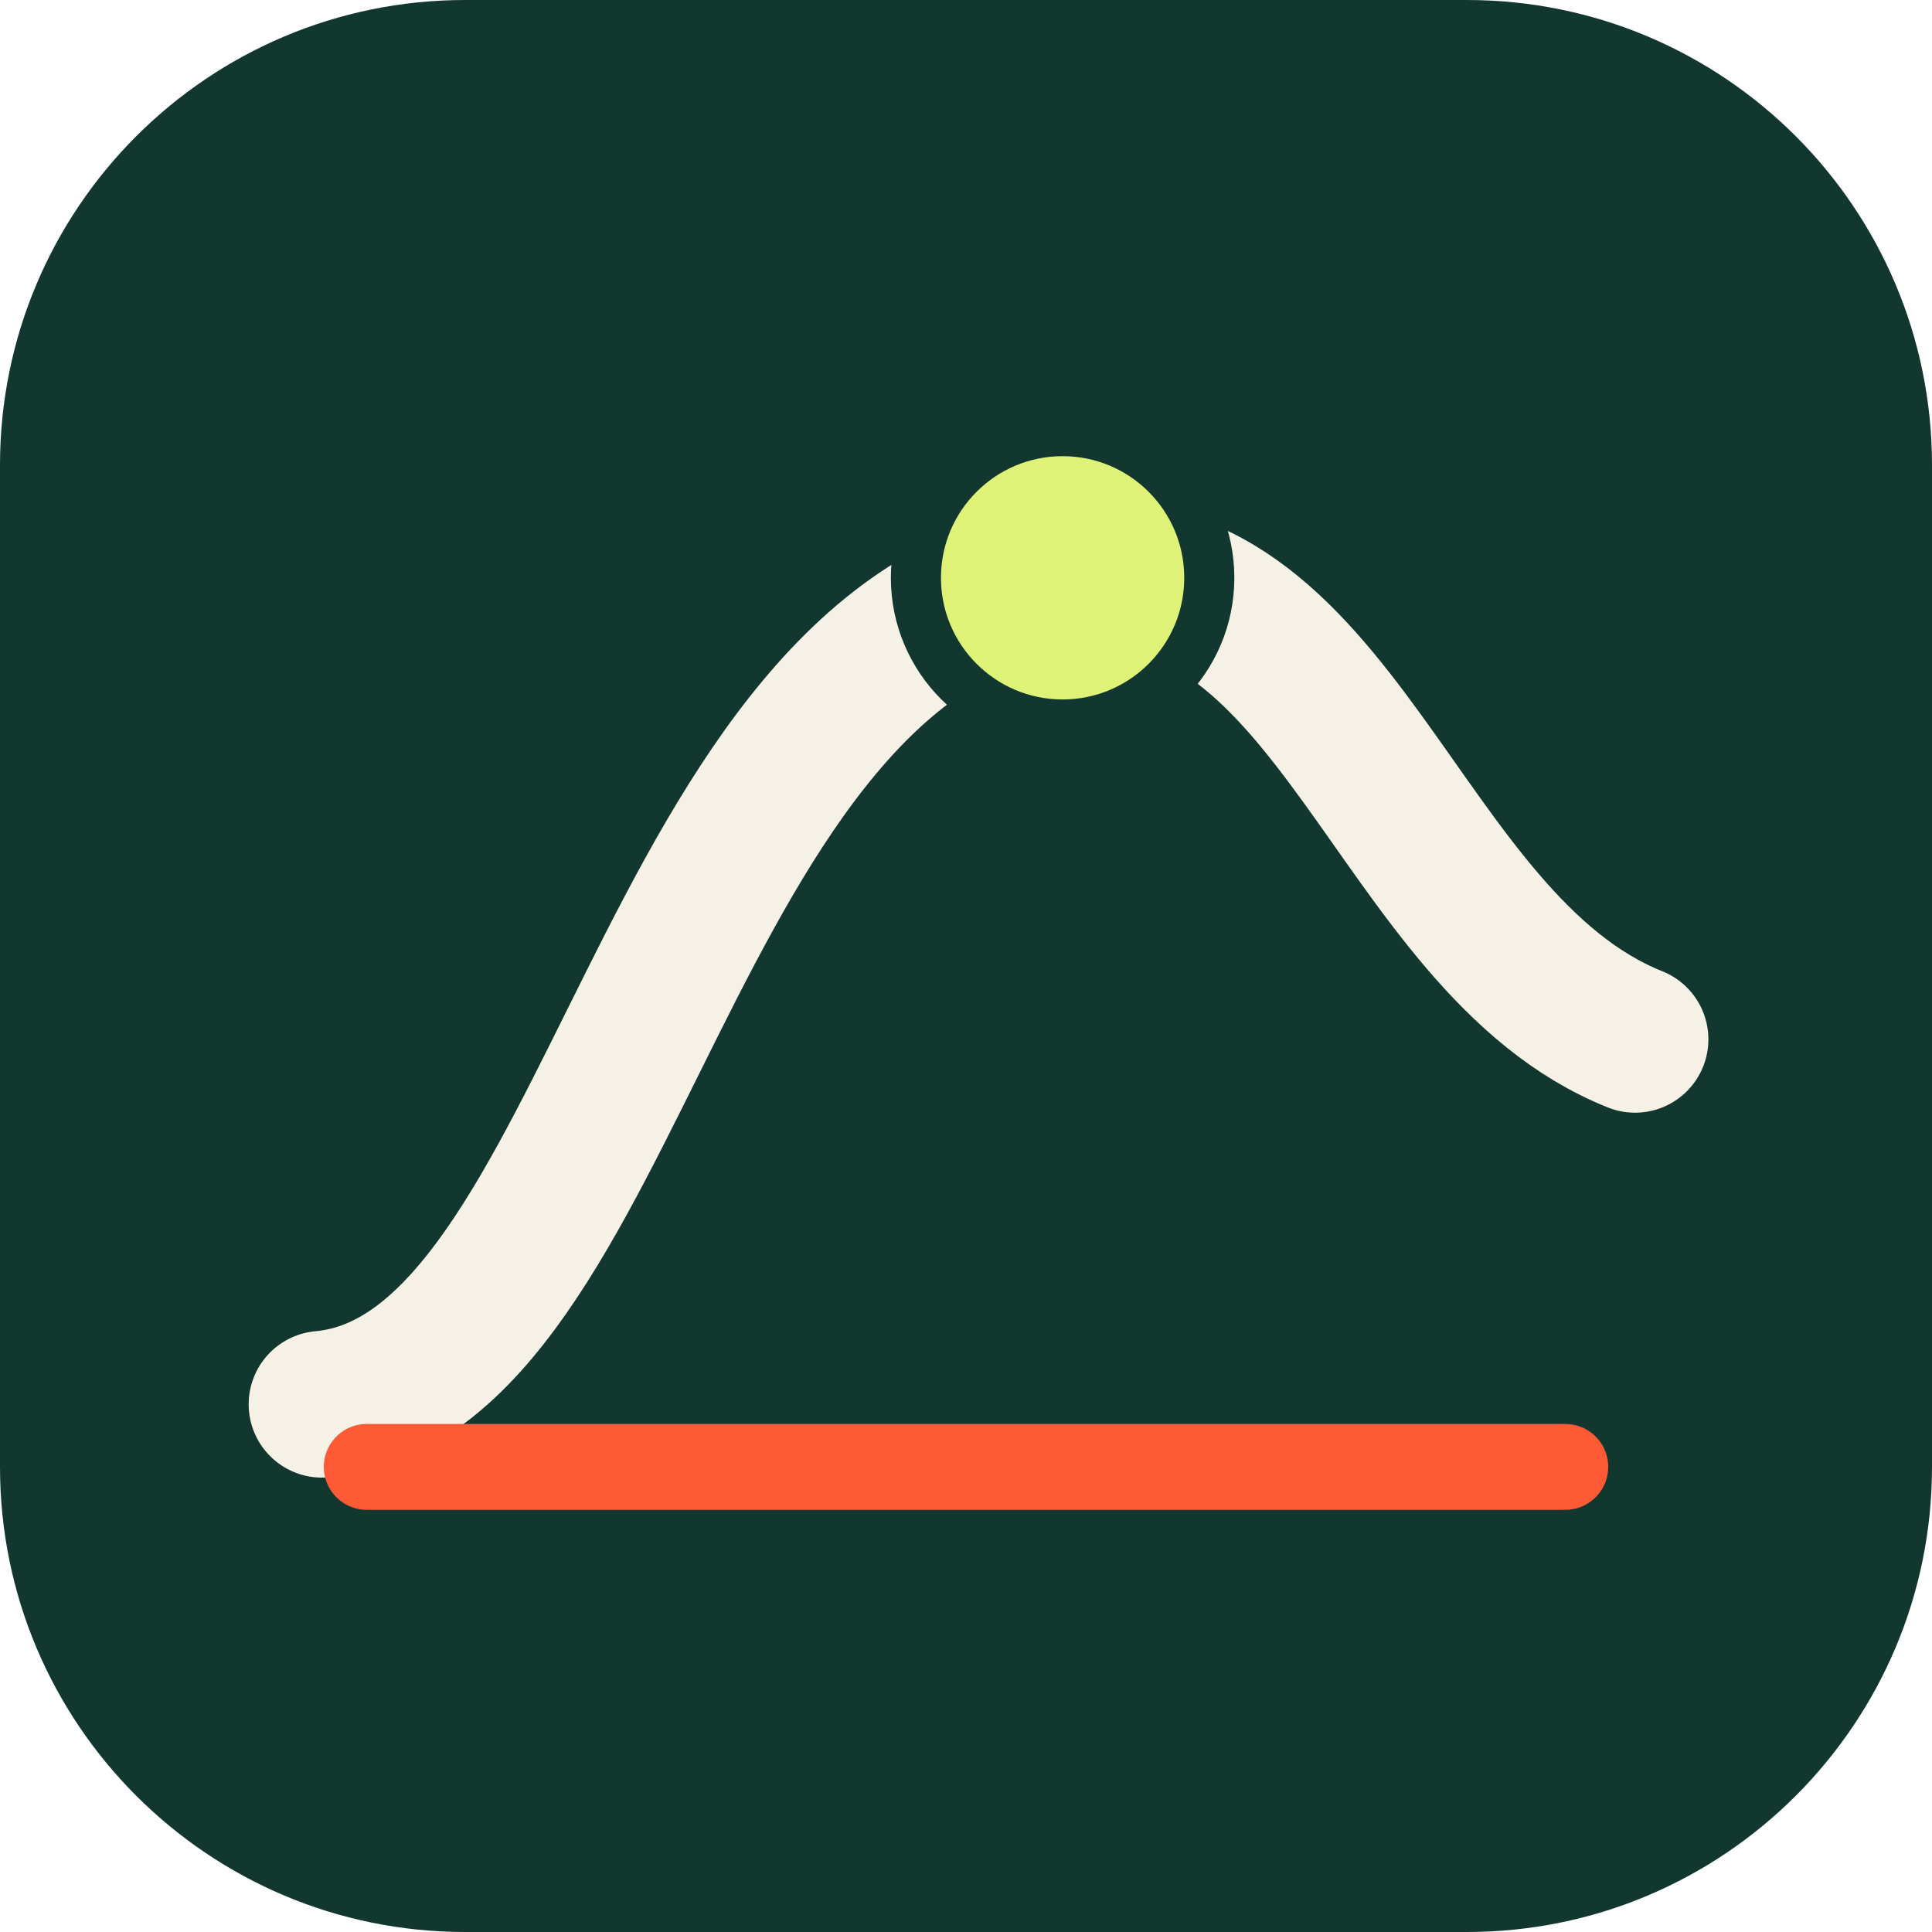
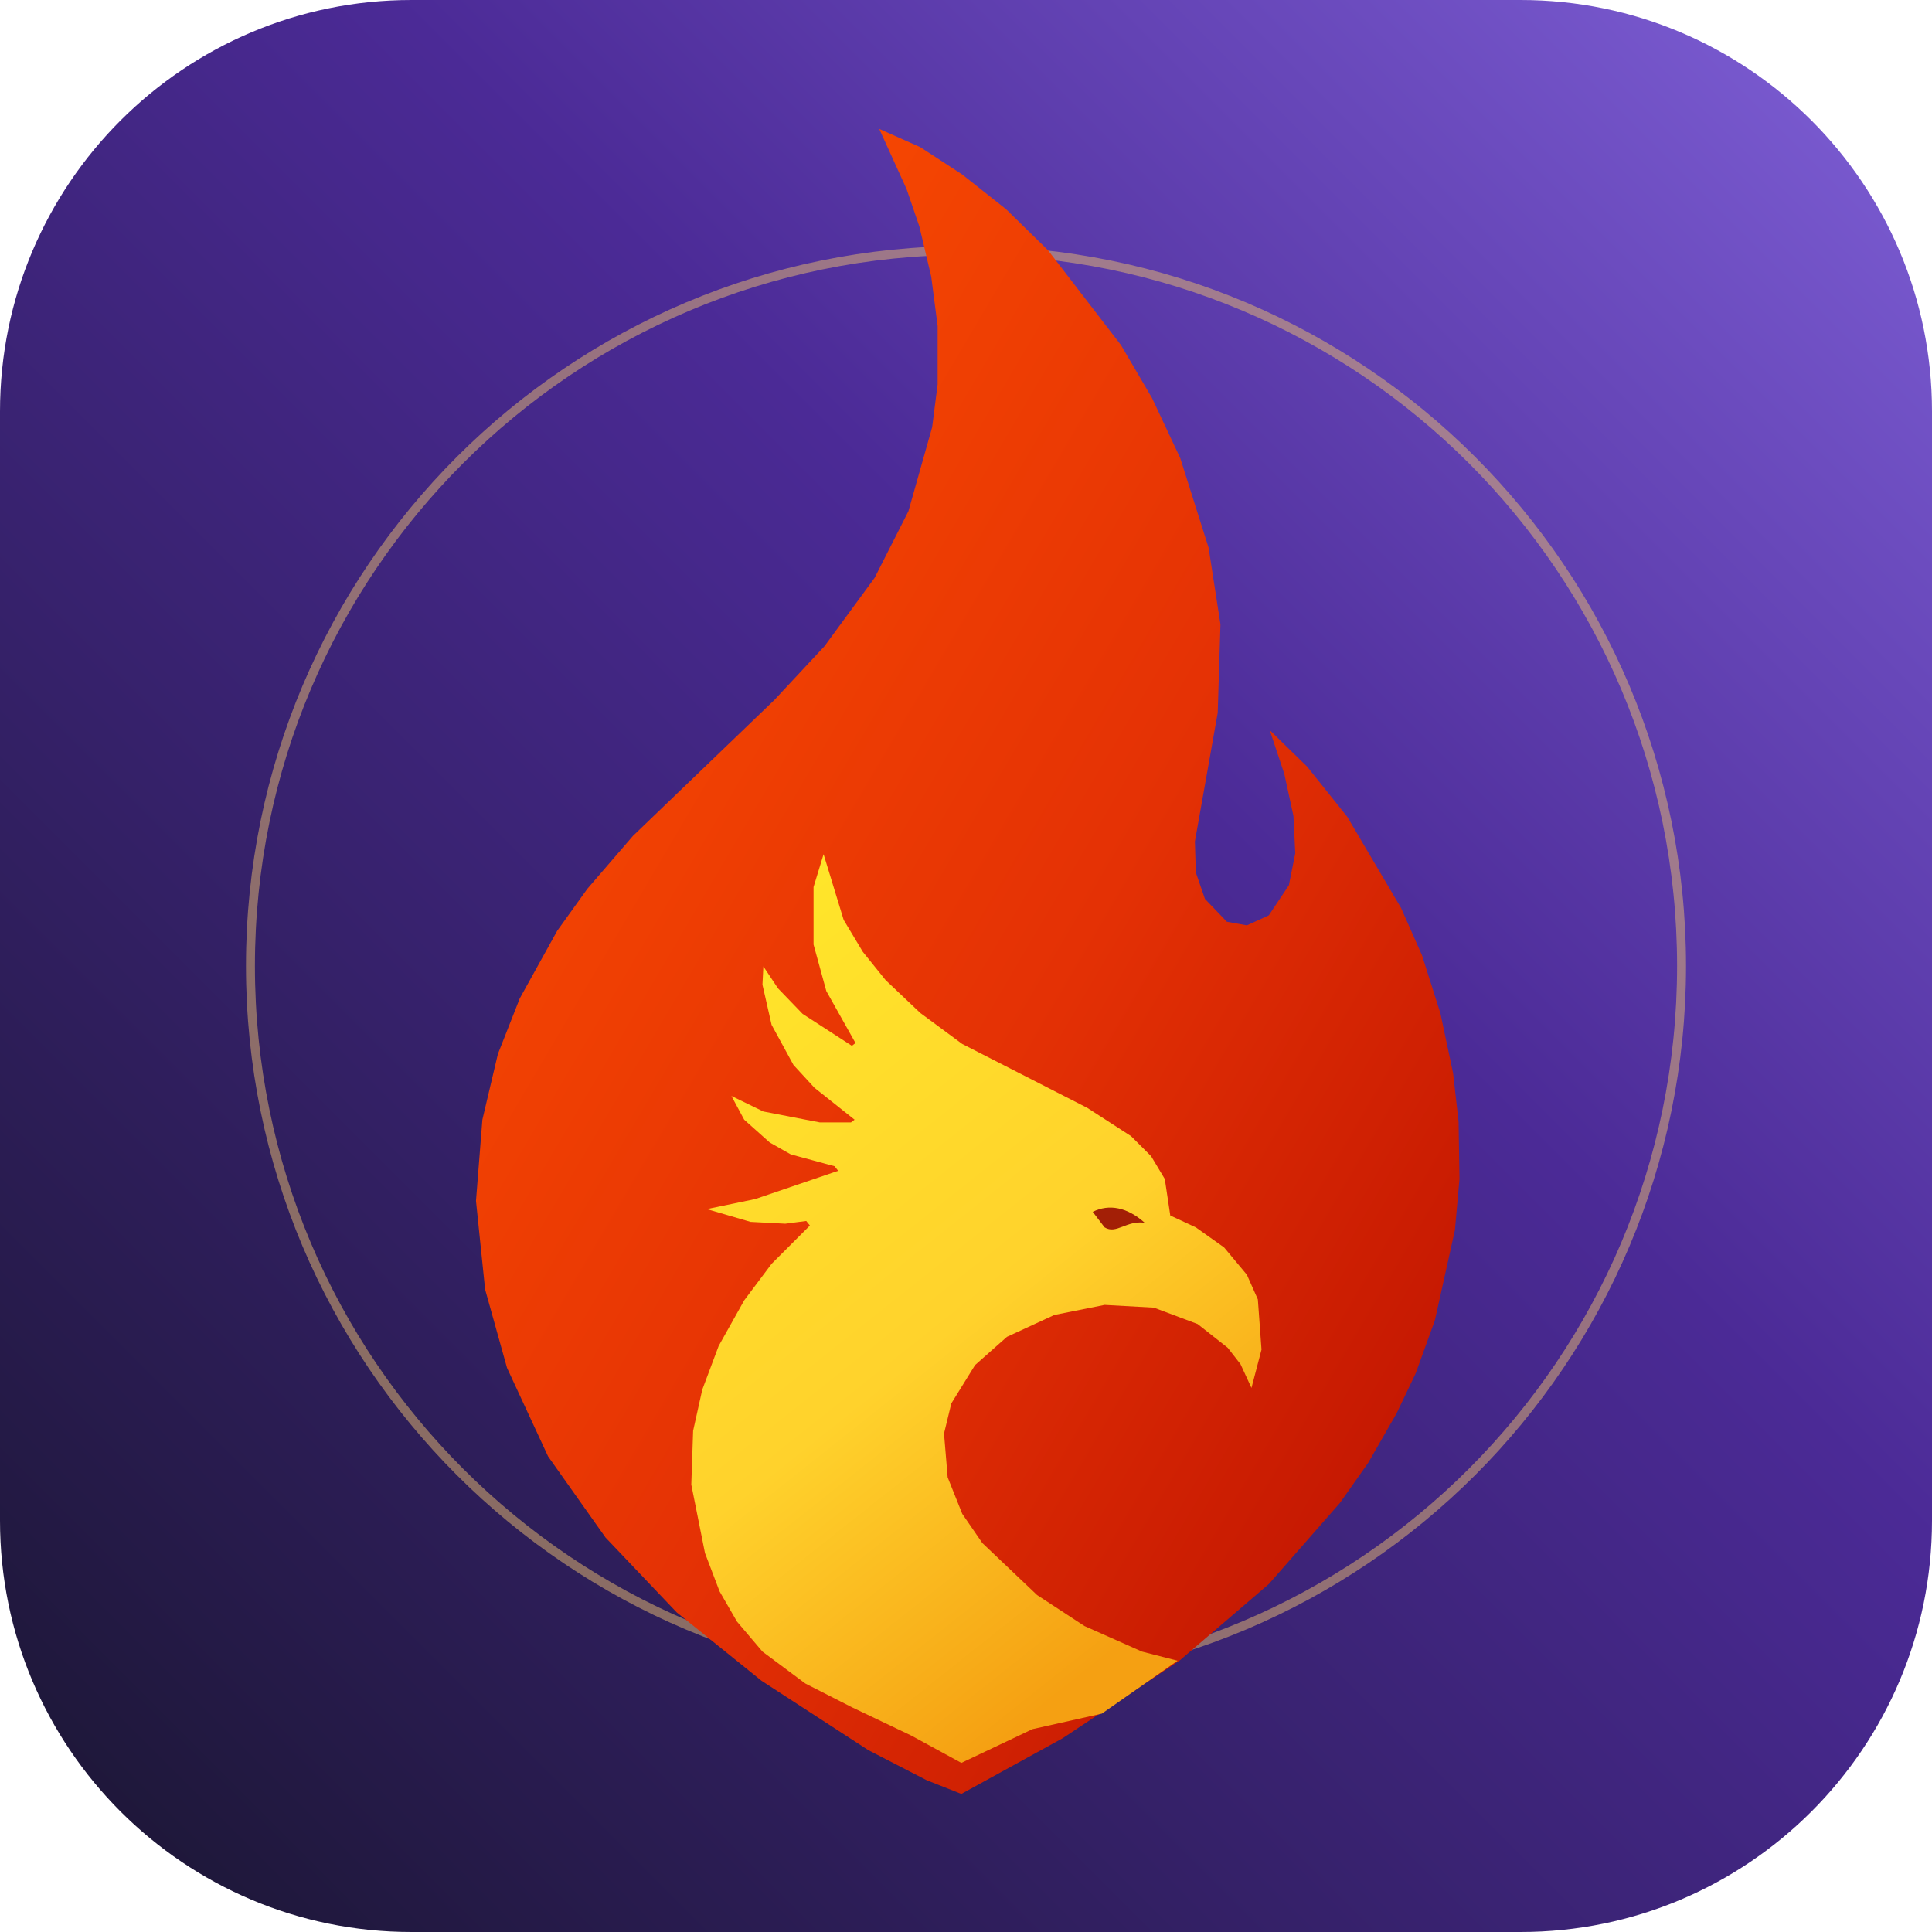
- <svg xmlns="http://www.w3.org/2000/svg" viewBox="0 0 1080 1080" role="img" aria-labelledby="title">
-   <rect width="1080" height="1080" rx="260" fill="#12372f" />
-   <path d="M180 785c165-15 190-430 414-462 154-22 185 204 320 258" fill="none" stroke="#f6f1e6" stroke-width="82" stroke-linecap="round" />
-   <path d="M205 820h670" stroke="#ff5a36" stroke-width="48" stroke-linecap="round" />
-   <circle cx="594" cy="323" r="82" fill="#ddf277" stroke="#12372f" stroke-width="28" />
+ <svg xmlns="http://www.w3.org/2000/svg" viewBox="0 0 1080 1080" role="img" aria-labelledby="title desc">
+   <defs>
+     <linearGradient id="aurora" x1="0" y1="1" x2="1" y2="0">
+       <stop stop-color="#19152F" />
+       <stop offset=".6" stop-color="#4B2A96" />
+       <stop offset="1" stop-color="#8061D8" />
+     </linearGradient>
+     <linearGradient id="flame" x1="0" y1="0" x2="1" y2="1">
+       <stop stop-color="#FF5300" />
+       <stop offset=".55" stop-color="#E43105" />
+       <stop offset="1" stop-color="#B70D00" />
+     </linearGradient>
+     <linearGradient id="bird" x1="0" y1="0" x2=".5" y2="1">
+       <stop stop-color="#FFE929" />
+       <stop offset=".6" stop-color="#FFD22C" />
+       <stop offset="1" stop-color="#F5A012" />
+     </linearGradient>
+   </defs>
+   <rect width="1080" height="1080" rx="230" fill="url(#aurora)" />
+   <circle cx="540" cy="540" r="400" fill="none" stroke="#E8BC71" stroke-width="5" stroke-opacity=".5" />
+   <g transform="translate(262 69) scale(.51) translate(-470 -105)">
+     <path fill="url(#flame)" d="M920,111 950,177 964,218 977,273 984,327 984,391 978,438 952,530 915,603 860,678 805,737 650,886 600,944 567,990 526,1064 502,1125 485,1197 478,1286 488,1383 512,1469 557,1566 620,1655 698,1737 791,1812 908,1888 972,1921 1010,1936 1121,1875 1249,1790 1347,1706 1425,1617 1456,1573 1487,1519 1508,1475 1529,1417 1551,1318 1556,1262 1555,1199 1549,1146 1535,1080 1515,1017 1492,965 1433,865 1389,810 1348,770 1364,818 1374,864 1376,905 1369,940 1347,973 1323,984 1301,980 1277,955 1267,926 1266,892 1291,751 1294,654 1281,570 1250,472 1219,406 1185,348 1105,244 1059,199 1011,161 965,131Z" />
+     <path fill="url(#bird)" d="M859,906 848,942 848,1005 862,1056 894,1113 890,1116 836,1081 809,1053 793,1029 792,1049 802,1093 826,1137 849,1162 893,1197 889,1200 855,1200 793,1188 758,1171 772,1197 800,1222 823,1235 871,1248 875,1253 784,1284 731,1295 779,1309 817,1311 840,1308 844,1313 802,1355 772,1395 744,1445 726,1493 716,1538 714,1597 729,1672 745,1714 764,1747 792,1780 839,1815 890,1841 955,1872 1010,1902 1088,1865 1164,1848 1247,1790 1208,1780 1145,1752 1093,1718 1033,1661 1011,1629 995,1589 991,1541 999,1508 1025,1466 1060,1435 1112,1411 1167,1400 1221,1403 1269,1421 1302,1447 1316,1465 1328,1491 1339,1449 1335,1394 1323,1367 1298,1337 1267,1315 1239,1302 1233,1262 1218,1237 1196,1215 1148,1184 1011,1114 965,1080 927,1044 902,1013 881,978Z" />
+     <path d="M1154 1298 C1172 1289 1192 1293 1211 1310 C1191 1307 1180 1323 1167 1315 Z" fill="#A31F06" />
+   </g>
</svg>
